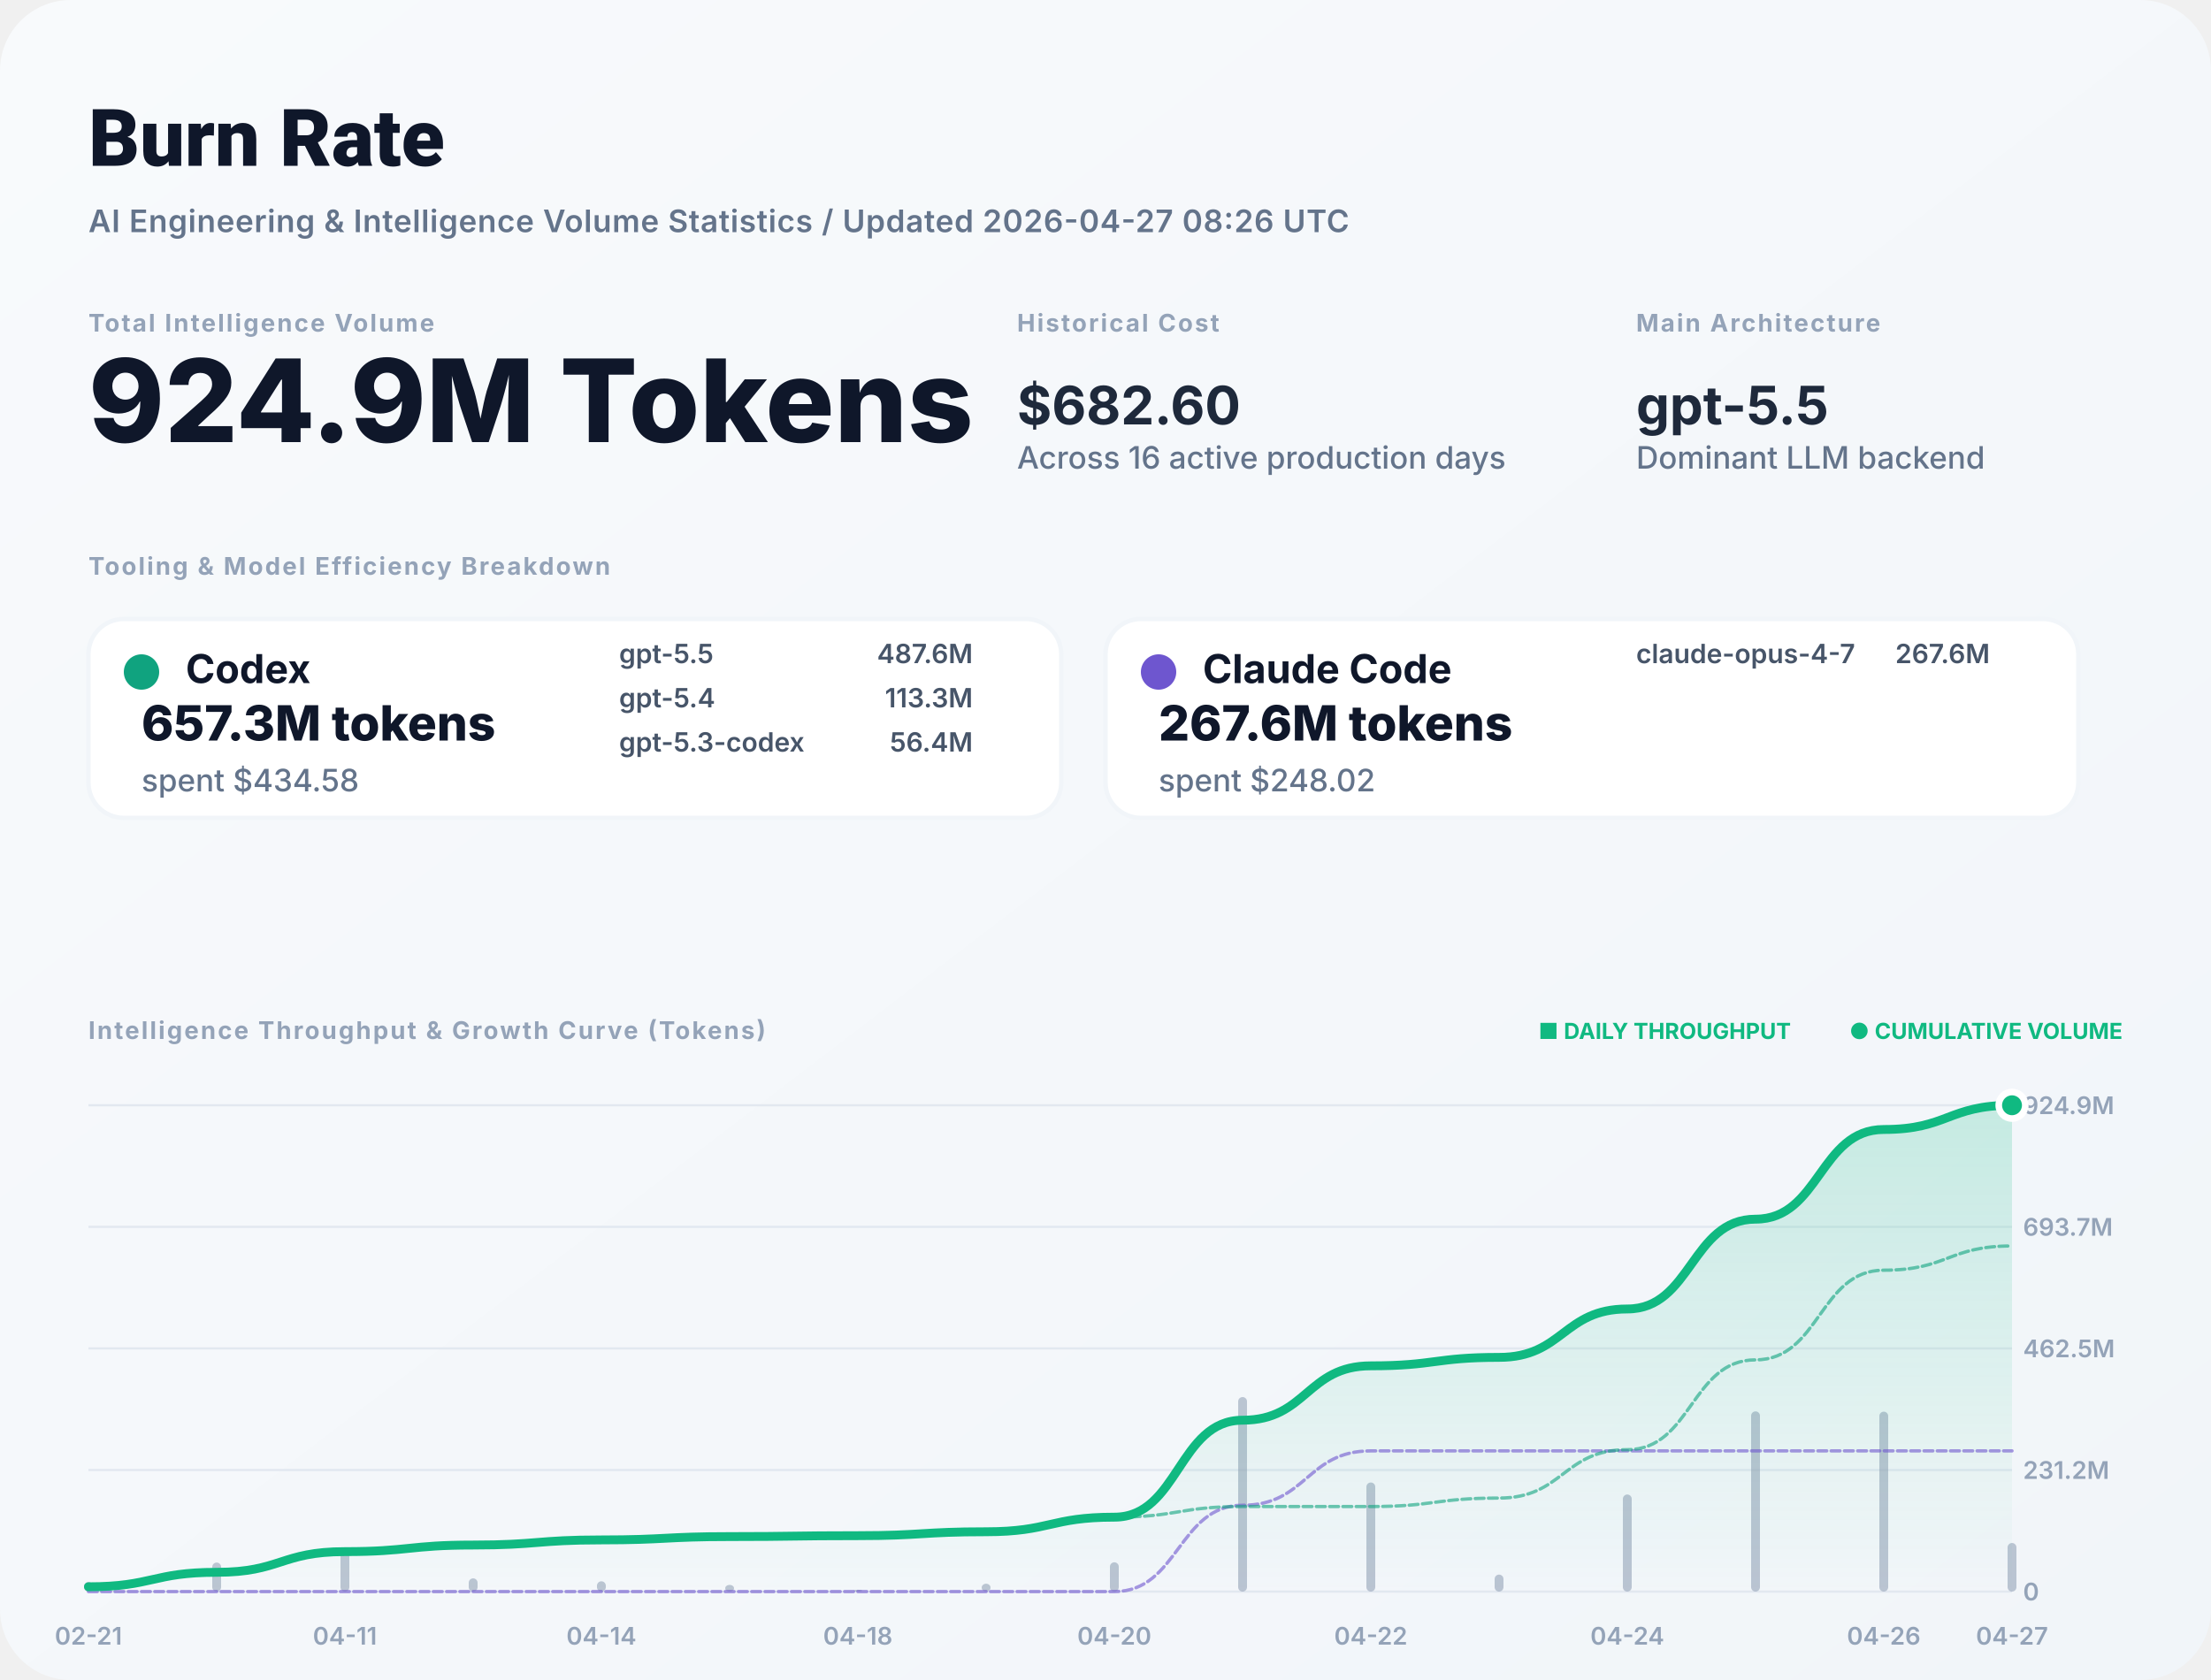
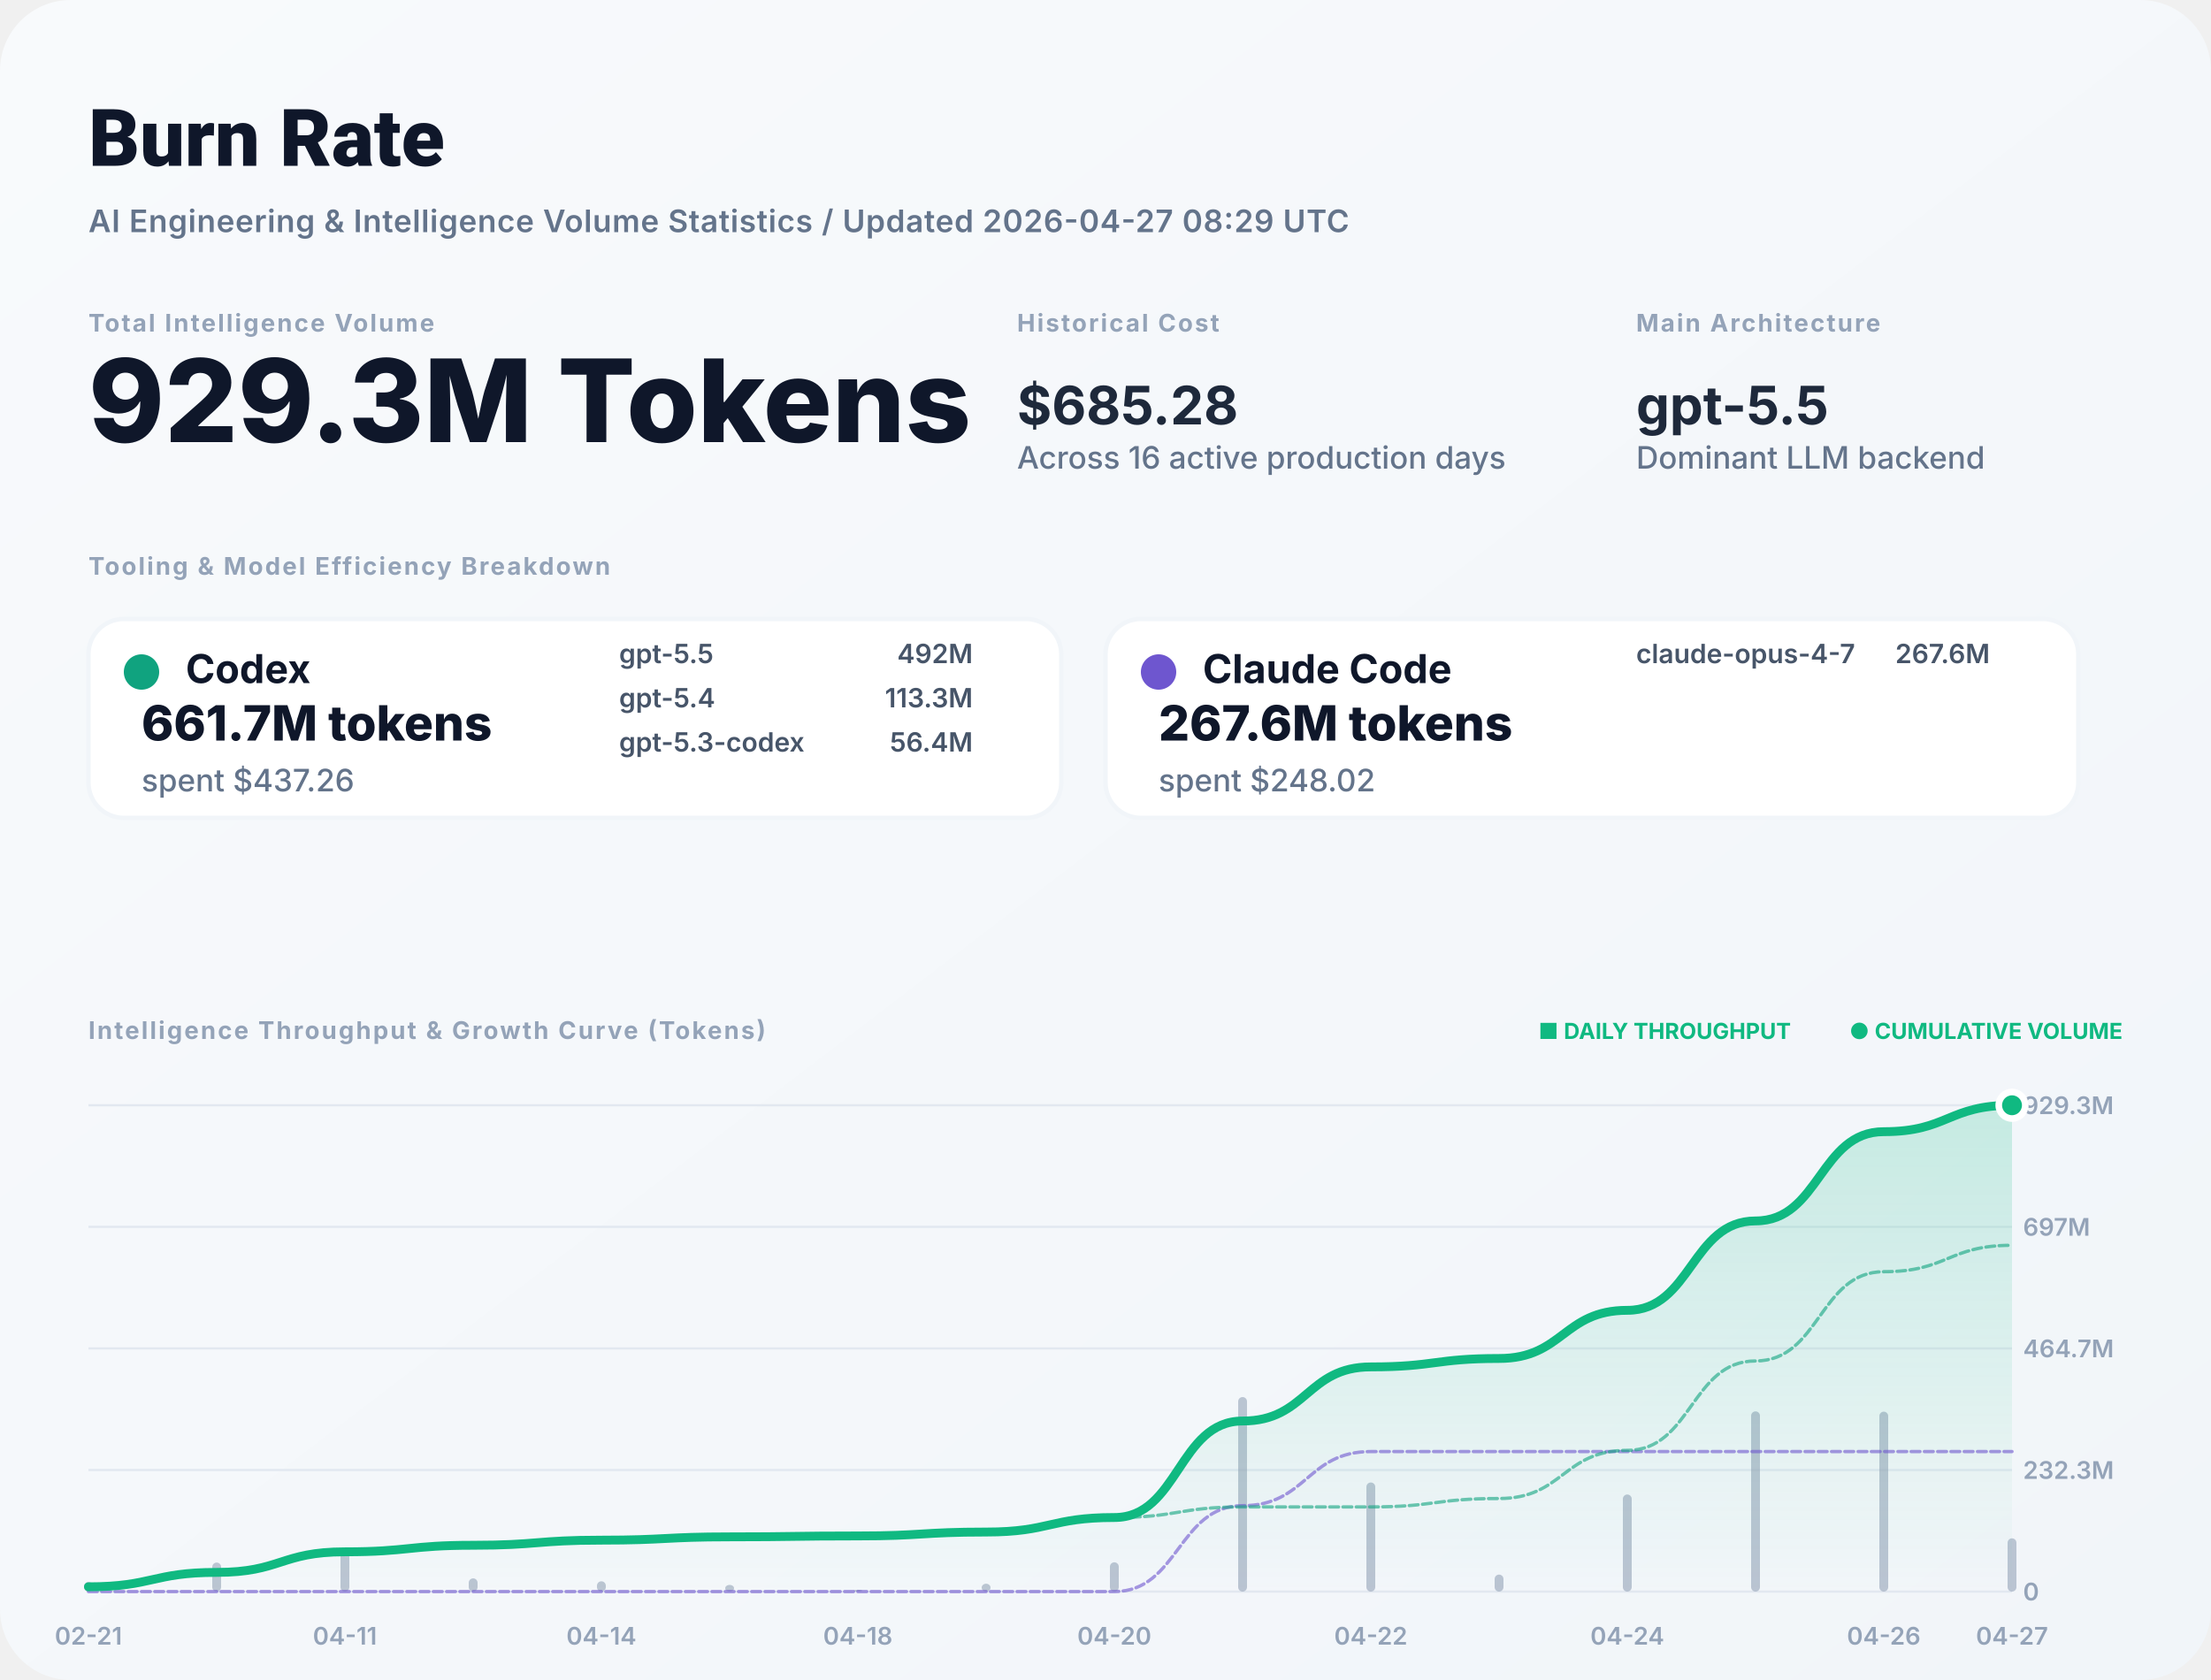
<svg xmlns="http://www.w3.org/2000/svg" width="1000" height="760" viewBox="0 0 1000 760" fill="none">
  <defs>
    <linearGradient id="bg" x1="0" x2="1" y1="0" y2="1">
      <stop stop-color="#F8FAFC" />
      <stop offset="1" stop-color="#F1F5F9" />
    </linearGradient>
    <filter id="shadow" x="-5%" y="-5%" width="110%" height="110%">
      <feDropShadow dx="0" dy="4" stdDeviation="12" flood-color="#000" flood-opacity="0.05" />
    </filter>
    <linearGradient id="lineGrad" x1="0" y1="0" x2="0" y2="1">
      <stop stop-color="#10B981" stop-opacity="0.2" />
      <stop offset="1" stop-color="#10B981" stop-opacity="0" />
    </linearGradient>
  </defs>
  <style>
    .title { font: 800 36px -apple-system, BlinkMacSystemFont, "Segoe UI", Roboto, sans-serif; fill: #0F172A; }
    .subtitle { font: 600 14px -apple-system, sans-serif; fill: #64748B; letter-spacing: 0.02em; }
    .label { font: 700 11px -apple-system, sans-serif; letter-spacing: 0.08em; text-transform: uppercase; fill: #94A3B8; }
    .total-val { font: 800 52px -apple-system, sans-serif; fill: #0F172A; }
    .stat-val { font: 700 24px -apple-system, sans-serif; fill: #1E293B; }
    .tool-name { font: 700 18px -apple-system, sans-serif; fill: #0F172A; }
    .tool-metric { font: 800 22px -apple-system, sans-serif; fill: #0F172A; }
    .tool-muted { font: 500 14px -apple-system, sans-serif; fill: #64748B; }
    .model-item { font: 600 12px -apple-system, sans-serif; fill: #475569; }
    .chart-label { font: 600 11px -apple-system, sans-serif; fill: #94A3B8; }
    .badge { font: 700 10px -apple-system, sans-serif; fill: #10B981; }
  </style>
  <rect width="1000" height="760" rx="32" fill="url(#bg)" />
  <text x="40" y="75" class="title">Burn Rate</text>
-   <text x="40" y="105" class="subtitle">AI Engineering &amp; Intelligence Volume Statistics / Updated 2026-04-27 08:26 UTC</text>
+   <text x="40" y="105" class="subtitle">AI Engineering &amp; Intelligence Volume Statistics / Updated 2026-04-27 08:29 UTC</text>
  <g transform="translate(40, 150)">
    <g>
      <text y="0" class="label">Total Intelligence Volume</text>
-       <text y="50" class="total-val">924.9M Tokens</text>
+       <text y="50" class="total-val">929.3M Tokens</text>
    </g>
    <g transform="translate(420, 0)">
      <text y="0" class="label">Historical Cost</text>
-       <text y="42" class="stat-val">$682.60</text>
+       <text y="42" class="stat-val">$685.28</text>
      <text y="62" class="tool-muted">Across 16 active production days</text>
    </g>
    <g transform="translate(700, 0)">
      <text y="0" class="label">Main Architecture</text>
      <text y="42" class="stat-val" fill="#10B981">gpt-5.5</text>
      <text y="62" class="tool-muted">Dominant LLM backend</text>
    </g>
  </g>
  <g transform="translate(40, 260)">
    <text y="0" class="label">Tooling &amp; Model Efficiency Breakdown</text>
  </g>
  <g transform="translate(40, 280)">
    <rect width="440" height="90" rx="16" fill="white" stroke="#F1F5F9" stroke-width="2" />
    <circle cx="24" cy="24" r="8" fill="#10A37F" />
    <text x="44" y="29" class="tool-name">Codex</text>
-     <text x="24" y="55" class="tool-metric">657.3M tokens</text>
-     <text x="24" y="78" class="tool-muted">spent $434.58</text>
+     <text x="24" y="55" class="tool-metric">661.7M tokens</text>
+     <text x="24" y="78" class="tool-muted">spent $437.26</text>
    <g transform="translate(240, 20)">
      <text x="0" y="0" class="model-item">gpt-5.5</text>
-       <text x="160" y="0" class="model-item" text-anchor="end">487.6M</text>
+       <text x="160" y="0" class="model-item" text-anchor="end">492M</text>
      <text x="0" y="20" class="model-item">gpt-5.4</text>
      <text x="160" y="20" class="model-item" text-anchor="end">113.3M</text>
      <text x="0" y="40" class="model-item">gpt-5.3-codex</text>
      <text x="160" y="40" class="model-item" text-anchor="end">56.4M</text>
    </g>
  </g>
  <g transform="translate(500, 280)">
    <rect width="440" height="90" rx="16" fill="white" stroke="#F1F5F9" stroke-width="2" />
    <circle cx="24" cy="24" r="8" fill="#6E56CF" />
    <text x="44" y="29" class="tool-name">Claude Code</text>
    <text x="24" y="55" class="tool-metric">267.6M tokens</text>
    <text x="24" y="78" class="tool-muted">spent $248.02</text>
    <g transform="translate(240, 20)">
      <text x="0" y="0" class="model-item">claude-opus-4-7</text>
      <text x="160" y="0" class="model-item" text-anchor="end">267.6M</text>
    </g>
  </g>
  <g transform="translate(40, 470)">
    <text y="0" class="label">Intelligence Throughput &amp; Growth Curve (Tokens)</text>
    <g transform="translate(920, 0)" text-anchor="end">
      <text x="0" y="0" class="badge">● CUMULATIVE VOLUME</text>
      <text x="-150" y="0" class="badge" fill="#94A3B8">■ DAILY THROUGHPUT</text>
    </g>
  </g>
  <g>
    <line x1="40" y1="720" x2="910" y2="720" stroke="#E2E8F0" stroke-width="1" />
    <text x="915" y="724" class="chart-label">0</text>
    <line x1="40" y1="665" x2="910" y2="665" stroke="#E2E8F0" stroke-width="1" />
-     <text x="915" y="669" class="chart-label">231.2M</text>
+     <text x="915" y="669" class="chart-label">232.3M</text>
    <line x1="40" y1="610" x2="910" y2="610" stroke="#E2E8F0" stroke-width="1" />
-     <text x="915" y="614" class="chart-label">462.5M</text>
+     <text x="915" y="614" class="chart-label">464.7M</text>
    <line x1="40" y1="555" x2="910" y2="555" stroke="#E2E8F0" stroke-width="1" />
-     <text x="915" y="559" class="chart-label">693.7M</text>
+     <text x="915" y="559" class="chart-label">697M</text>
    <line x1="40" y1="500" x2="910" y2="500" stroke="#E2E8F0" stroke-width="1" />
-     <text x="915" y="504" class="chart-label">924.9M</text>
+     <text x="915" y="504" class="chart-label">929.3M</text>
    <text x="40" y="744" text-anchor="middle" class="chart-label">02-21</text>
    <text x="156" y="744" text-anchor="middle" class="chart-label">04-11</text>
    <text x="272" y="744" text-anchor="middle" class="chart-label">04-14</text>
    <text x="388" y="744" text-anchor="middle" class="chart-label">04-18</text>
    <text x="504" y="744" text-anchor="middle" class="chart-label">04-20</text>
    <text x="620" y="744" text-anchor="middle" class="chart-label">04-22</text>
    <text x="736" y="744" text-anchor="middle" class="chart-label">04-24</text>
    <text x="852" y="744" text-anchor="middle" class="chart-label">04-26</text>
    <text x="910" y="744" text-anchor="middle" class="chart-label">04-27</text>
    <g opacity="0.6">
      <rect x="38" y="715.635" width="4" height="4.365" fill="#94A3B8" rx="2" />
      <rect x="96" y="706.868" width="4" height="13.132" fill="#94A3B8" rx="2" />
      <rect x="154" y="701.238" width="4" height="18.762" fill="#94A3B8" rx="2" />
      <rect x="212" y="714.02" width="4" height="5.98" fill="#94A3B8" rx="2" />
      <rect x="270" y="715.343" width="4" height="4.657" fill="#94A3B8" rx="2" />
      <rect x="328" y="716.984" width="4" height="3.016" fill="#94A3B8" rx="2" />
      <rect x="386" y="719.169" width="4" height="0.831" fill="#94A3B8" rx="2" />
      <rect x="444" y="716.446" width="4" height="3.554" fill="#94A3B8" rx="2" />
      <rect x="502" y="706.756" width="4" height="13.244" fill="#94A3B8" rx="2" />
      <rect x="560" y="632" width="4" height="88" fill="#94A3B8" rx="2" />
      <rect x="618" y="670.645" width="4" height="49.355" fill="#94A3B8" rx="2" />
      <rect x="676" y="712.324" width="4" height="7.676" fill="#94A3B8" rx="2" />
      <rect x="734" y="676.084" width="4" height="43.916" fill="#94A3B8" rx="2" />
      <rect x="792" y="638.477" width="4" height="81.523" fill="#94A3B8" rx="2" />
      <rect x="850" y="638.611" width="4" height="81.389" fill="#94A3B8" rx="2" />
-       <rect x="908" y="698.018" width="4" height="21.982" fill="#94A3B8" rx="2" />
+       <rect x="908" y="695.915" width="4" height="24.085" fill="#94A3B8" rx="2" />
    </g>
-     <path d="M 40,717.824 C 69,717.824 69,711.279 98,711.279 C 127,711.279 127,701.927 156,701.927 C 185,701.927 185,698.947 214,698.947 C 243,698.947 243,696.626 272,696.626 C 301,696.626 301,695.122 330,695.122 C 359,695.122 359,694.708 388,694.708 C 417,694.708 417,692.937 446,692.937 C 475,692.937 475,686.335 504,686.335 C 533,686.335 533,642.473 562,642.473 C 591,642.473 591,617.873 620,617.873 C 649,617.873 649,614.047 678,614.047 C 707,614.047 707,592.158 736,592.158 C 765,592.158 765,551.524 794,551.524 C 823,551.524 823,510.957 852,510.957 C 881,510.957 881,500 910,500 L 910,720 L 40,720 Z" fill="url(#lineGrad)" />
-     <path d="M 40,720 C 69,720 69,720 98,720 C 127,720 127,720 156,720 C 185,720 185,720 214,720 C 243,720 243,720 272,720 C 301,720 301,720 330,720 C 359,720 359,720 388,720 C 417,720 417,720 446,720 C 475,720 475,720 504,720 C 533,720 533,680.95 562,680.95 C 591,680.95 591,656.35 620,656.35 C 649,656.35 649,656.35 678,656.35 C 707,656.35 707,656.35 736,656.35 C 765,656.35 765,656.35 794,656.35 C 823,656.35 823,656.35 852,656.35 C 881,656.35 881,656.35 910,656.35" stroke="#6E56CF" stroke-width="1.5" stroke-opacity="0.6" fill="none" stroke-linecap="round" stroke-linejoin="round" stroke-dasharray="4 2" />
-     <path d="M 40,717.824 C 69,717.824 69,711.279 98,711.279 C 127,711.279 127,701.927 156,701.927 C 185,701.927 185,698.947 214,698.947 C 243,698.947 243,696.626 272,696.626 C 301,696.626 301,695.122 330,695.122 C 359,695.122 359,694.708 388,694.708 C 417,694.708 417,692.937 446,692.937 C 475,692.937 475,686.335 504,686.335 C 533,686.335 533,681.523 562,681.523 C 591,681.523 591,681.523 620,681.523 C 649,681.523 649,677.697 678,677.697 C 707,677.697 707,655.808 736,655.808 C 765,655.808 765,615.174 794,615.174 C 823,615.174 823,574.607 852,574.607 C 881,574.607 881,563.65 910,563.65" stroke="#10A37F" stroke-width="1.5" stroke-opacity="0.6" fill="none" stroke-linecap="round" stroke-linejoin="round" stroke-dasharray="4 2" />
-     <path d="M 40,717.824 C 69,717.824 69,711.279 98,711.279 C 127,711.279 127,701.927 156,701.927 C 185,701.927 185,698.947 214,698.947 C 243,698.947 243,696.626 272,696.626 C 301,696.626 301,695.122 330,695.122 C 359,695.122 359,694.708 388,694.708 C 417,694.708 417,692.937 446,692.937 C 475,692.937 475,686.335 504,686.335 C 533,686.335 533,642.473 562,642.473 C 591,642.473 591,617.873 620,617.873 C 649,617.873 649,614.047 678,614.047 C 707,614.047 707,592.158 736,592.158 C 765,592.158 765,551.524 794,551.524 C 823,551.524 823,510.957 852,510.957 C 881,510.957 881,500 910,500" stroke="#10B981" stroke-width="4" fill="none" stroke-linecap="round" stroke-linejoin="round" />
+     <path d="M 40,717.834 C 69,717.834 69,711.32 98,711.32 C 127,711.32 127,702.013 156,702.013 C 185,702.013 185,699.046 214,699.046 C 243,699.046 243,696.736 272,696.736 C 301,696.736 301,695.24 330,695.24 C 359,695.24 359,694.828 388,694.828 C 417,694.828 417,693.065 446,693.065 C 475,693.065 475,686.495 504,686.495 C 533,686.495 533,642.841 562,642.841 C 591,642.841 591,618.357 620,618.357 C 649,618.357 649,614.549 678,614.549 C 707,614.549 707,592.764 736,592.764 C 765,592.764 765,552.323 794,552.323 C 823,552.323 823,511.948 852,511.948 C 881,511.948 881,500 910,500 L 910,720 L 40,720 Z" fill="url(#lineGrad)" />
+     <path d="M 40,720 C 69,720 69,720 98,720 C 127,720 127,720 156,720 C 185,720 185,720 214,720 C 243,720 243,720 272,720 C 301,720 301,720 330,720 C 359,720 359,720 388,720 C 417,720 417,720 446,720 C 475,720 475,720 504,720 C 533,720 533,681.135 562,681.135 C 591,681.135 591,656.652 620,656.652 C 649,656.652 649,656.652 678,656.652 C 707,656.652 707,656.652 736,656.652 C 765,656.652 765,656.652 794,656.652 C 823,656.652 823,656.652 852,656.652 C 881,656.652 881,656.652 910,656.652" stroke="#6E56CF" stroke-width="1.5" stroke-opacity="0.6" fill="none" stroke-linecap="round" stroke-linejoin="round" stroke-dasharray="4 2" />
+     <path d="M 40,717.834 C 69,717.834 69,711.32 98,711.32 C 127,711.32 127,702.013 156,702.013 C 185,702.013 185,699.046 214,699.046 C 243,699.046 243,696.736 272,696.736 C 301,696.736 301,695.24 330,695.24 C 359,695.24 359,694.828 388,694.828 C 417,694.828 417,693.065 446,693.065 C 475,693.065 475,686.495 504,686.495 C 533,686.495 533,681.705 562,681.705 C 591,681.705 591,681.705 620,681.705 C 649,681.705 649,677.897 678,677.897 C 707,677.897 707,656.112 736,656.112 C 765,656.112 765,615.671 794,615.671 C 823,615.671 823,575.296 852,575.296 C 881,575.296 881,563.348 910,563.348" stroke="#10A37F" stroke-width="1.5" stroke-opacity="0.6" fill="none" stroke-linecap="round" stroke-linejoin="round" stroke-dasharray="4 2" />
+     <path d="M 40,717.834 C 69,717.834 69,711.32 98,711.32 C 127,711.32 127,702.013 156,702.013 C 185,702.013 185,699.046 214,699.046 C 243,699.046 243,696.736 272,696.736 C 301,696.736 301,695.24 330,695.24 C 359,695.24 359,694.828 388,694.828 C 417,694.828 417,693.065 446,693.065 C 475,693.065 475,686.495 504,686.495 C 533,686.495 533,642.841 562,642.841 C 591,642.841 591,618.357 620,618.357 C 649,618.357 649,614.549 678,614.549 C 707,614.549 707,592.764 736,592.764 C 765,592.764 765,552.323 794,552.323 C 823,552.323 823,511.948 852,511.948 C 881,511.948 881,500 910,500" stroke="#10B981" stroke-width="4" fill="none" stroke-linecap="round" stroke-linejoin="round" />
    <circle cx="910" cy="500" r="6" fill="#10B981" stroke="white" stroke-width="3" />
  </g>
</svg>
